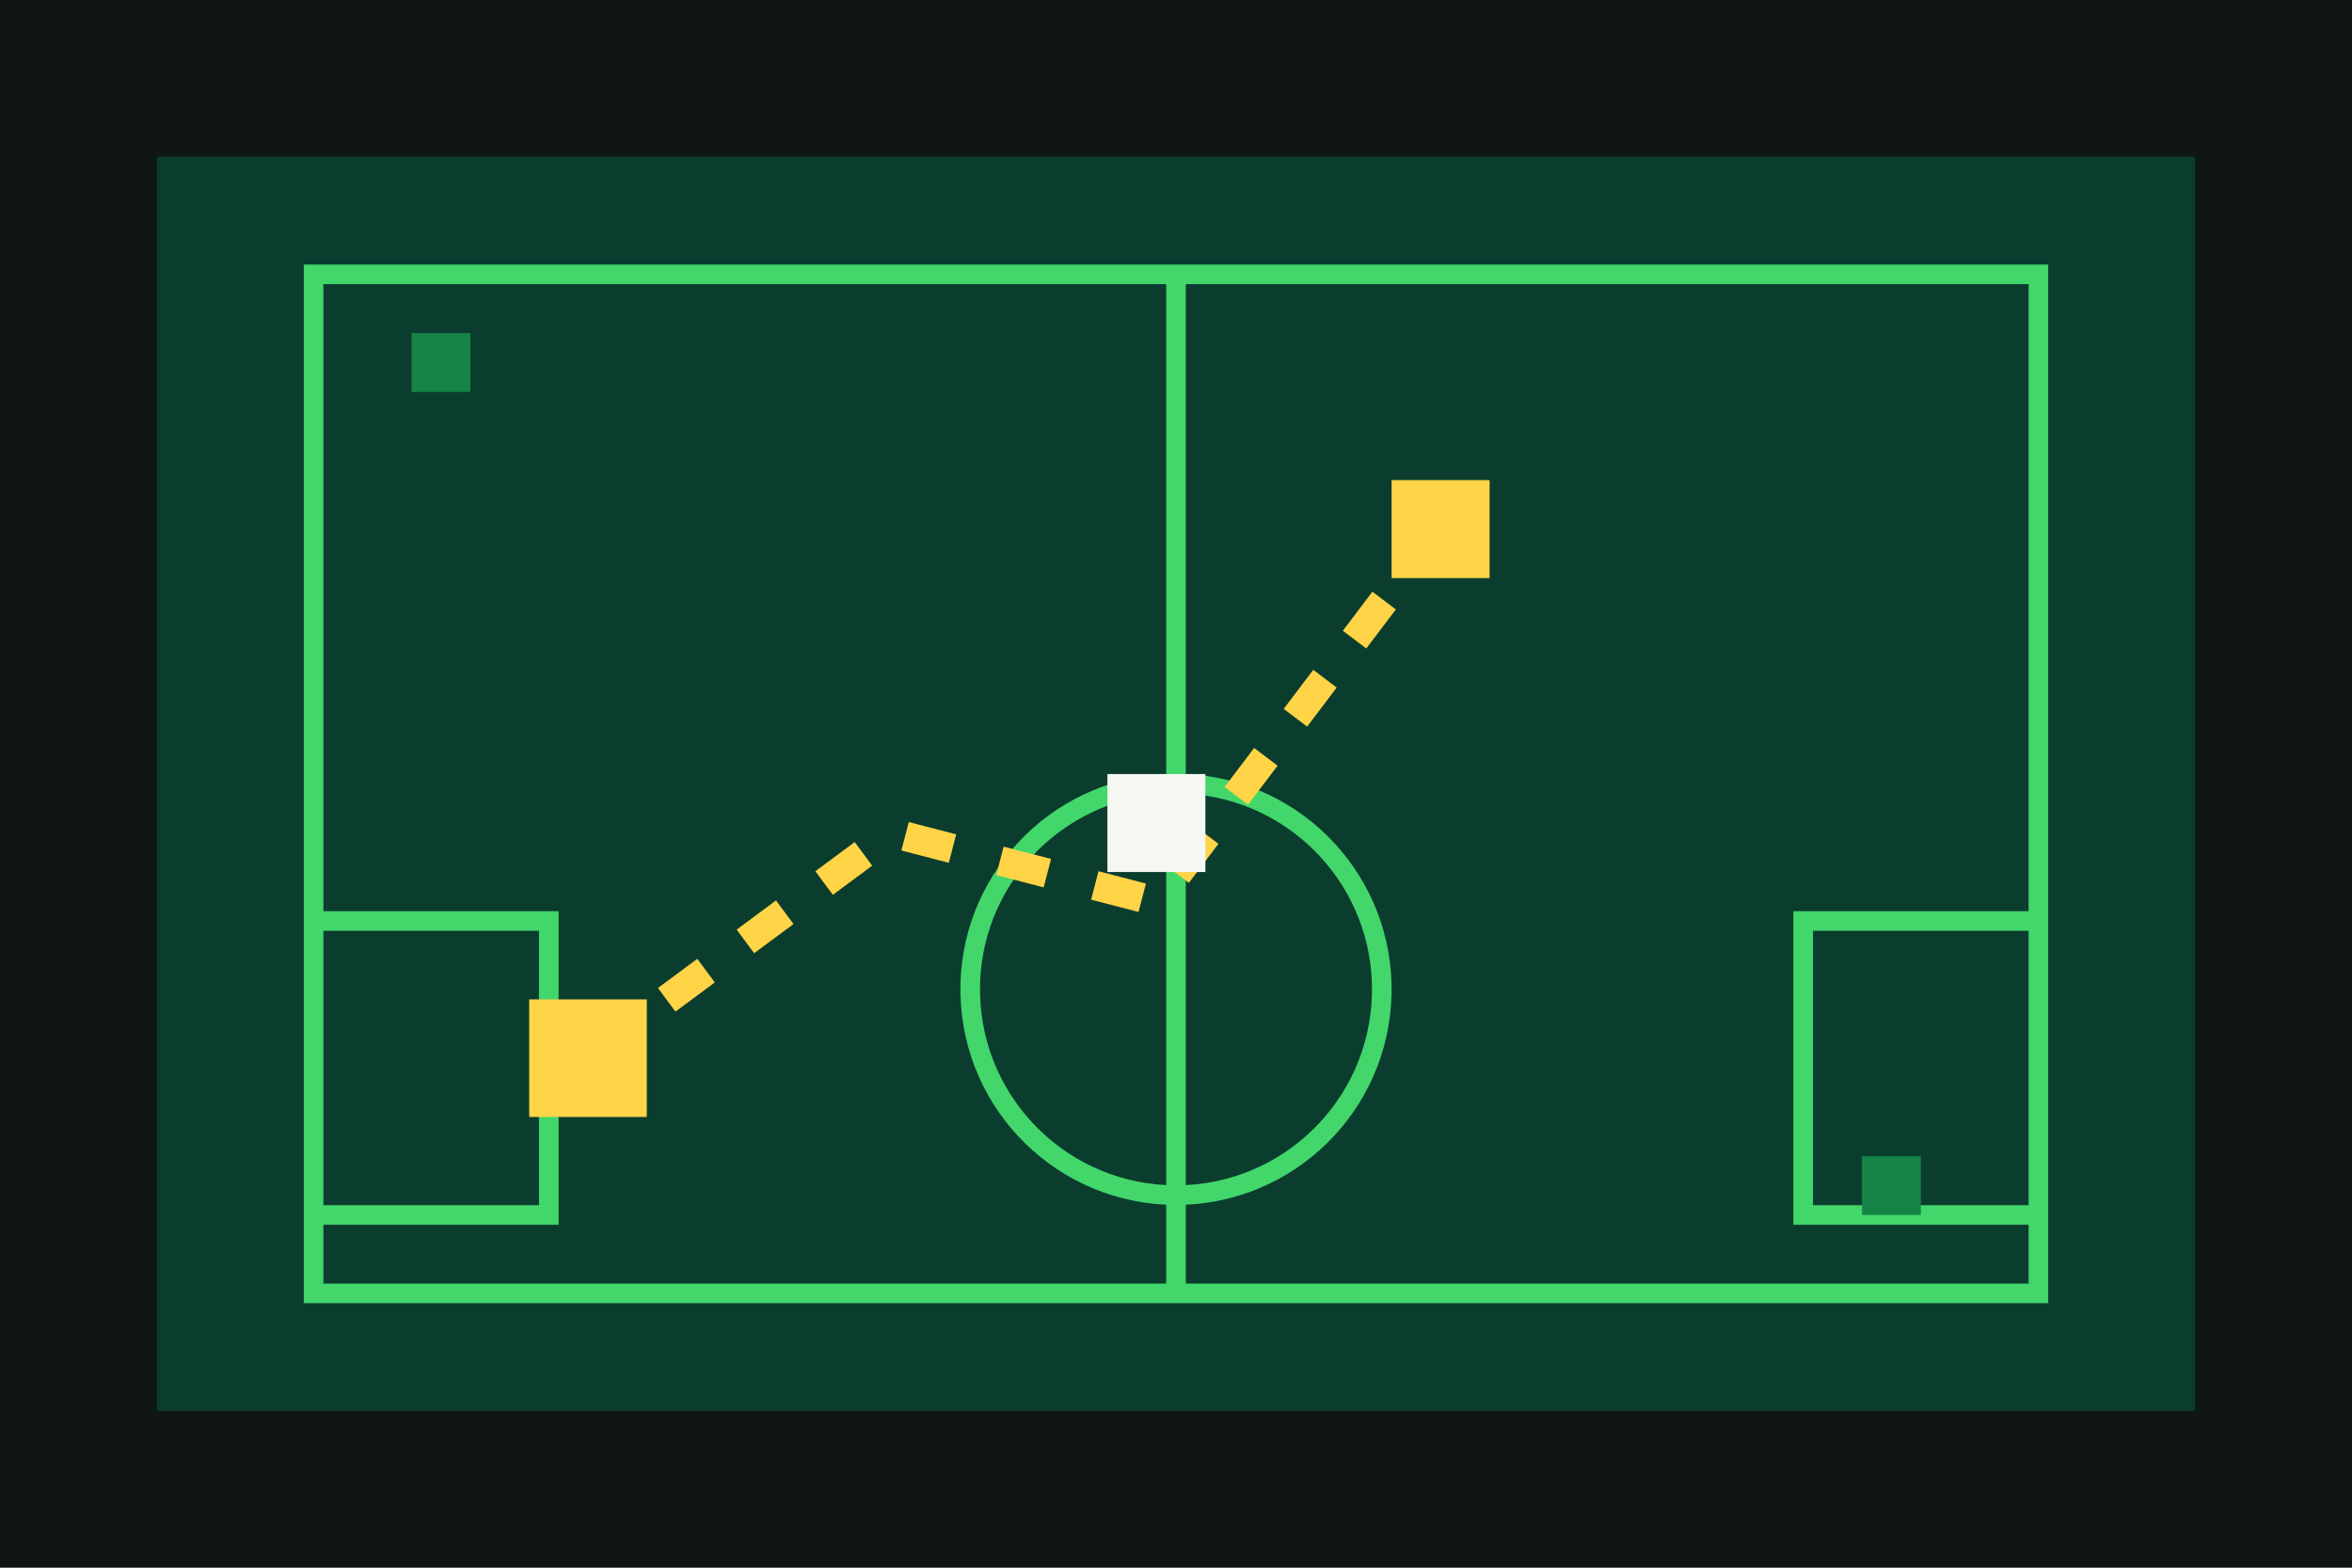
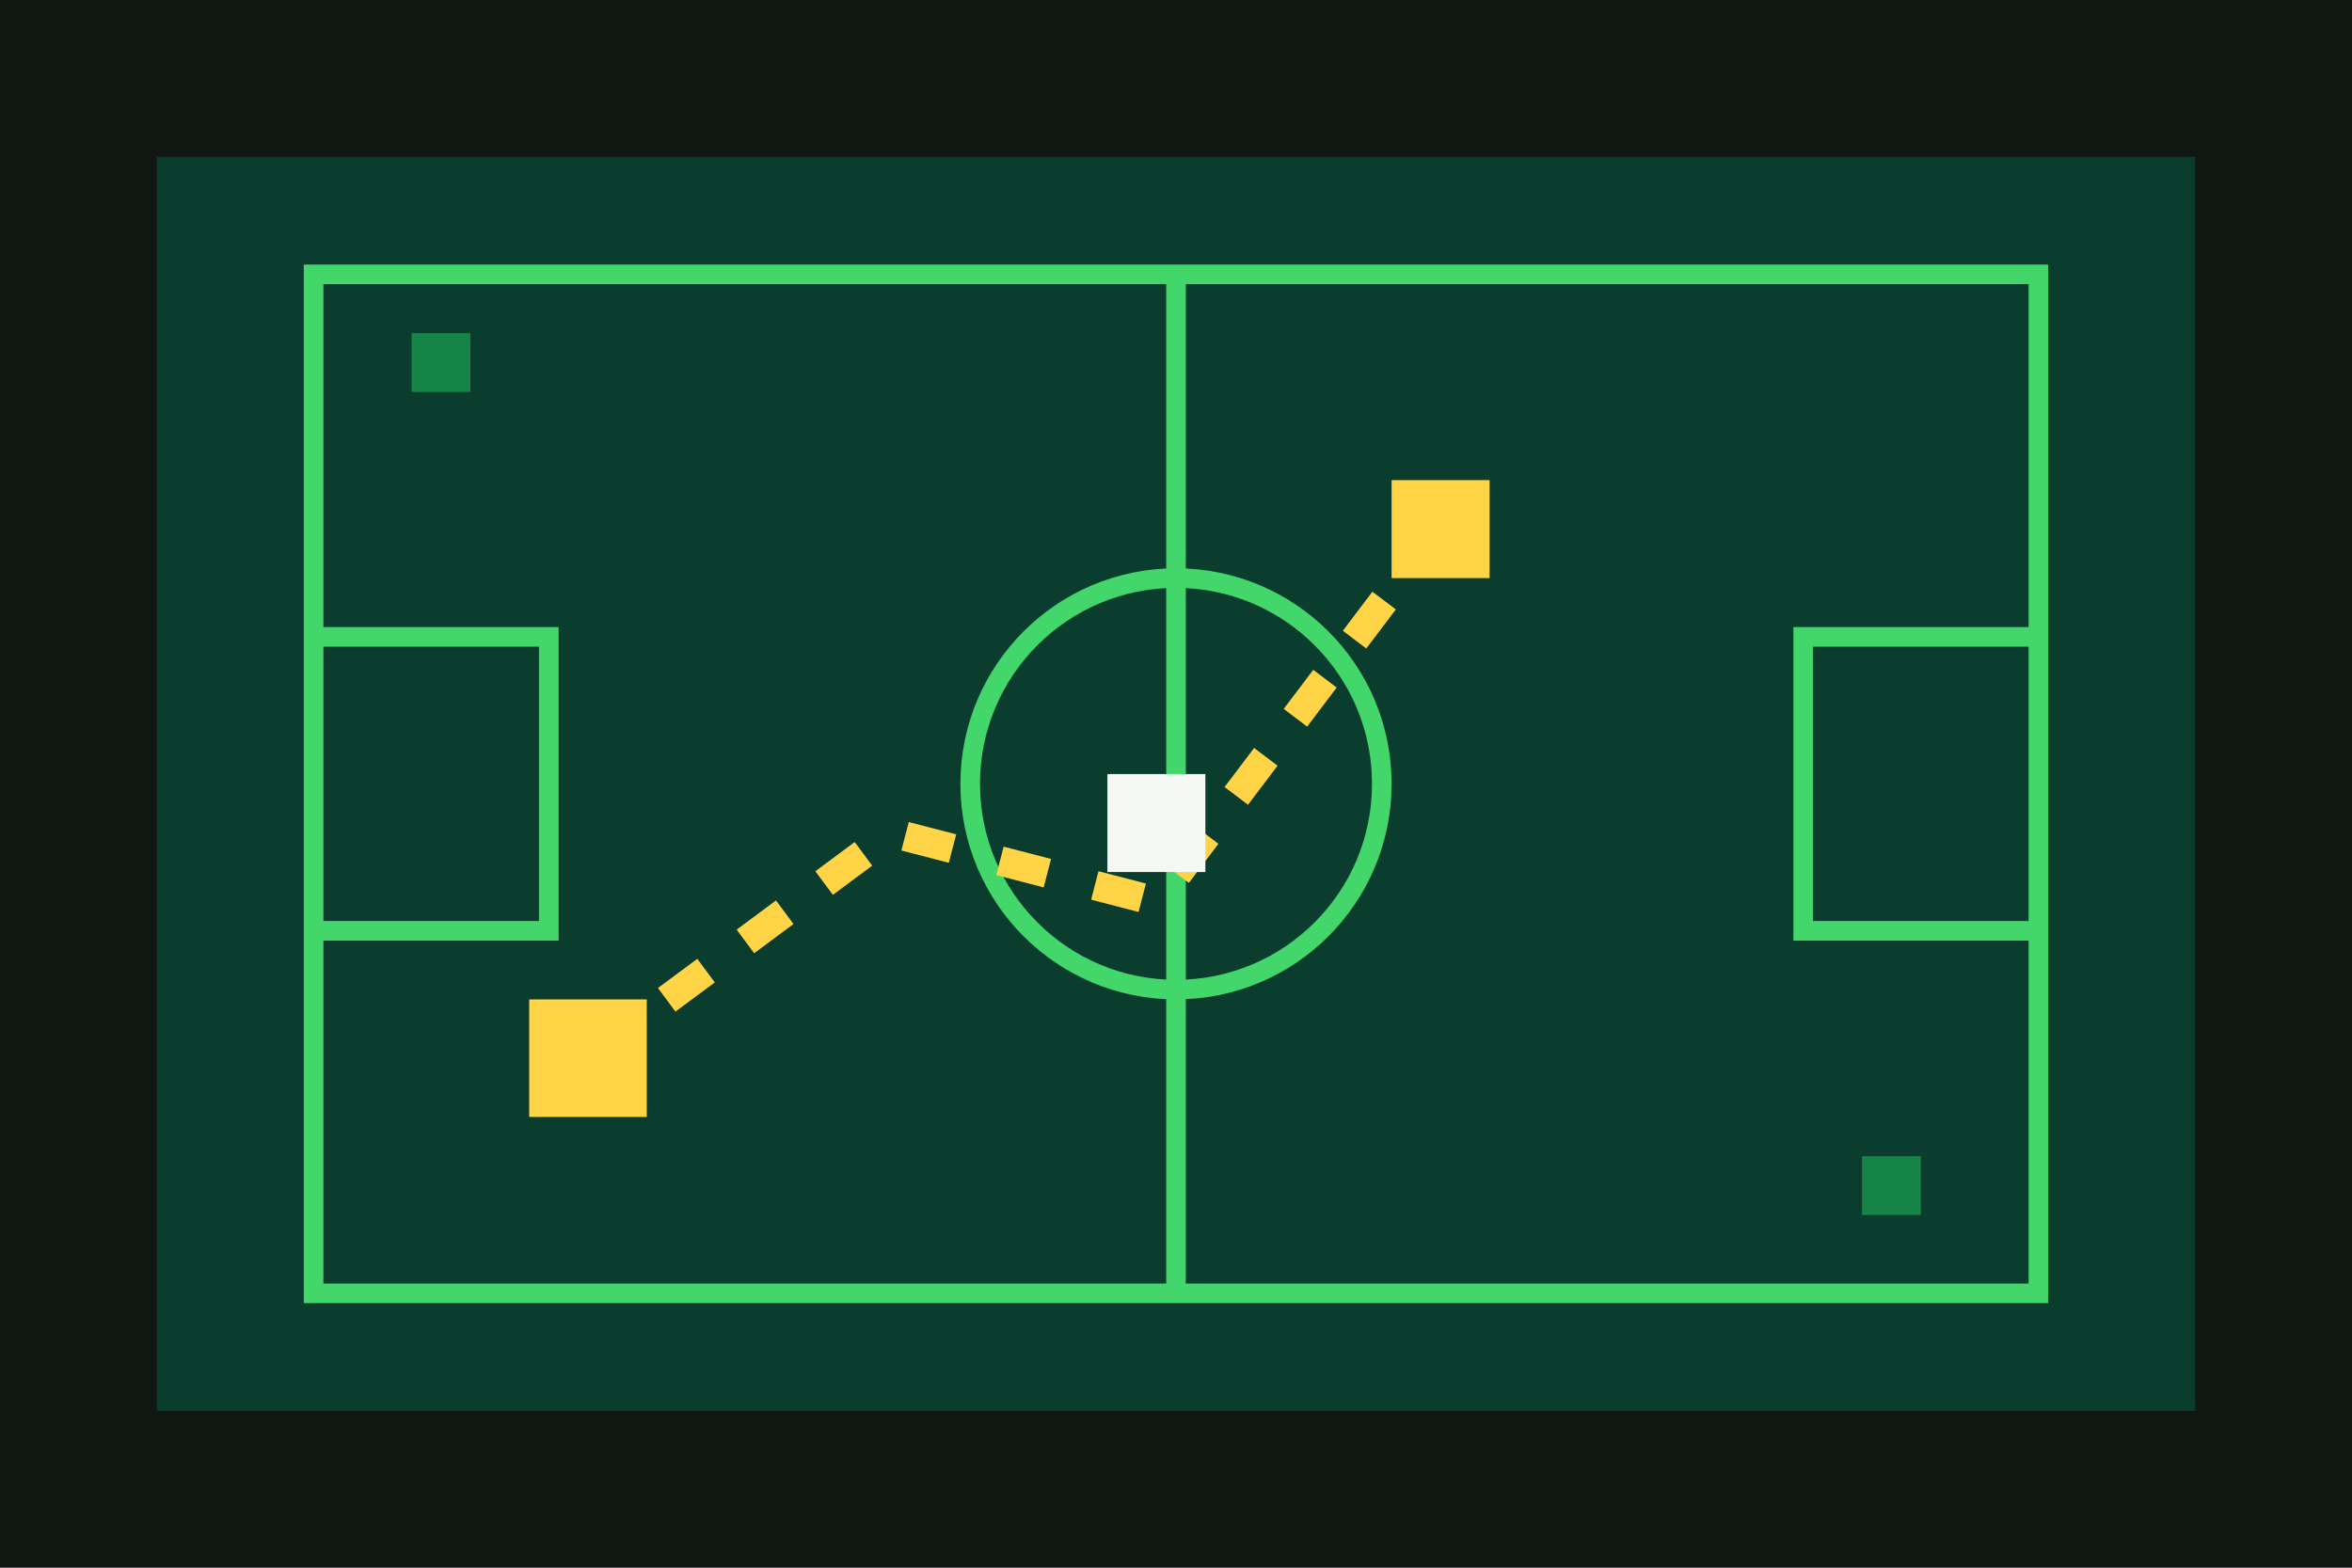
<svg xmlns="http://www.w3.org/2000/svg" viewBox="0 0 240 160" role="img" aria-labelledby="title desc">
  <rect width="240" height="160" fill="#101713" />
  <path fill="#0B3D2E" d="M16 16h208v128H16z" />
-   <path fill="none" stroke="#42D66B" stroke-width="2" d="M32 28h176v104H32zM120 28v104m-1-52a21 21 0 1 0 2 0m-89 14h24v30H32m176-30h-24v30h24" />
+   <path fill="none" stroke="#42D66B" stroke-width="2" d="M32 28h176v104H32zM120 28v104M120 59a21 21 0 1 0 0 42a21 21 0 1 0 0-42M32 65h24v30H32zM208 65h-24v30h24z" />
  <path fill="none" stroke="#FFD447" stroke-width="3" stroke-dasharray="5 5" d="m60 108 31-23 27 7 28-37" />
  <path fill="#FFD447" d="M142 49h10v10h-10zM54 102h12v12H54z" />
  <path fill="#F4F7F2" d="M113 79h10v10h-10z" />
  <path fill="#168447" d="M42 34h6v6h-6zM190 118h6v6h-6z" />
</svg>
